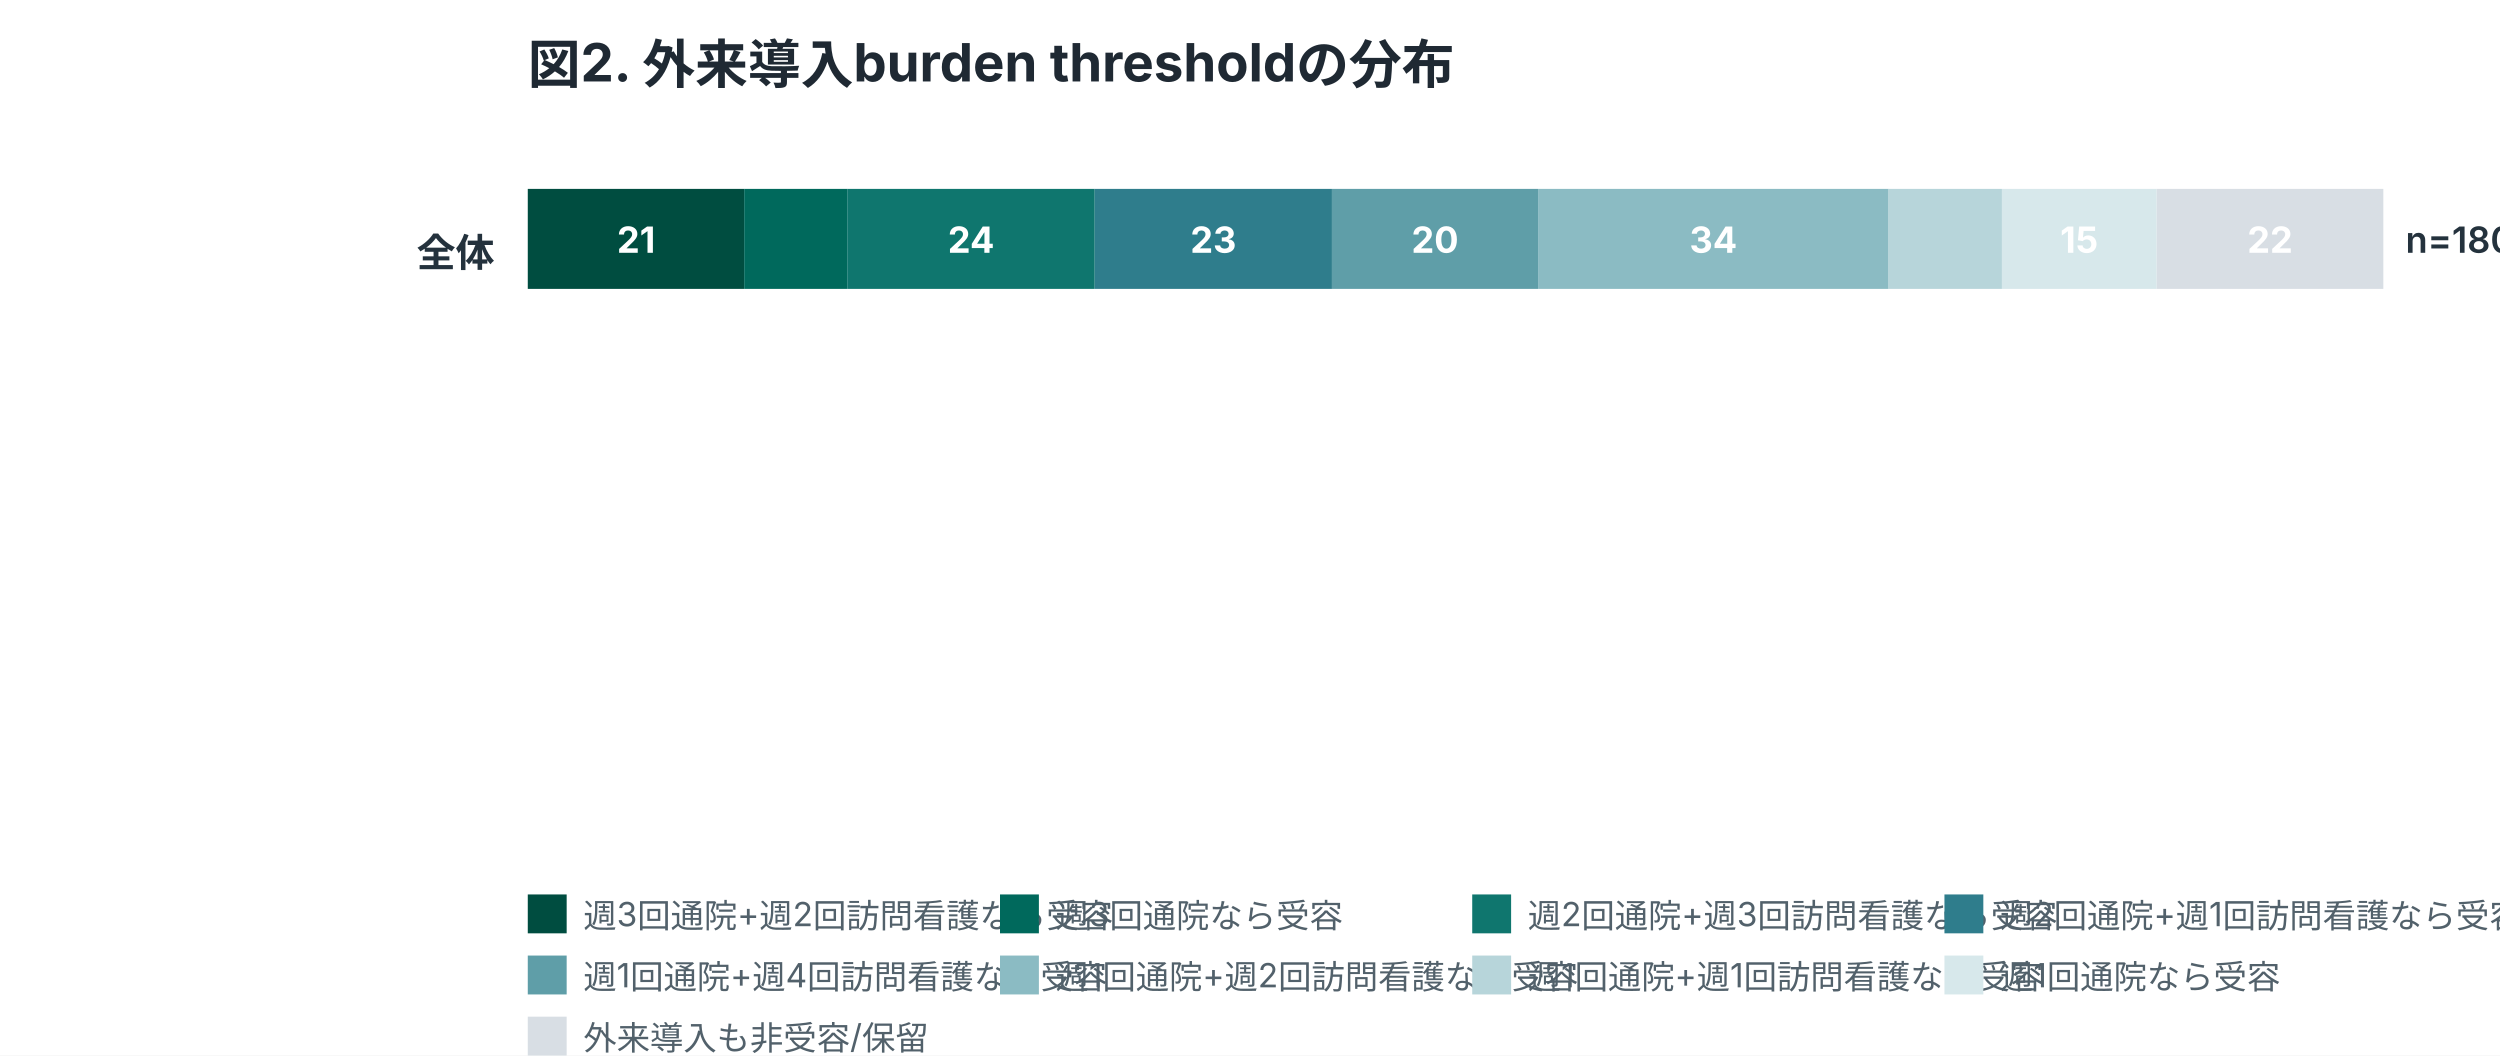
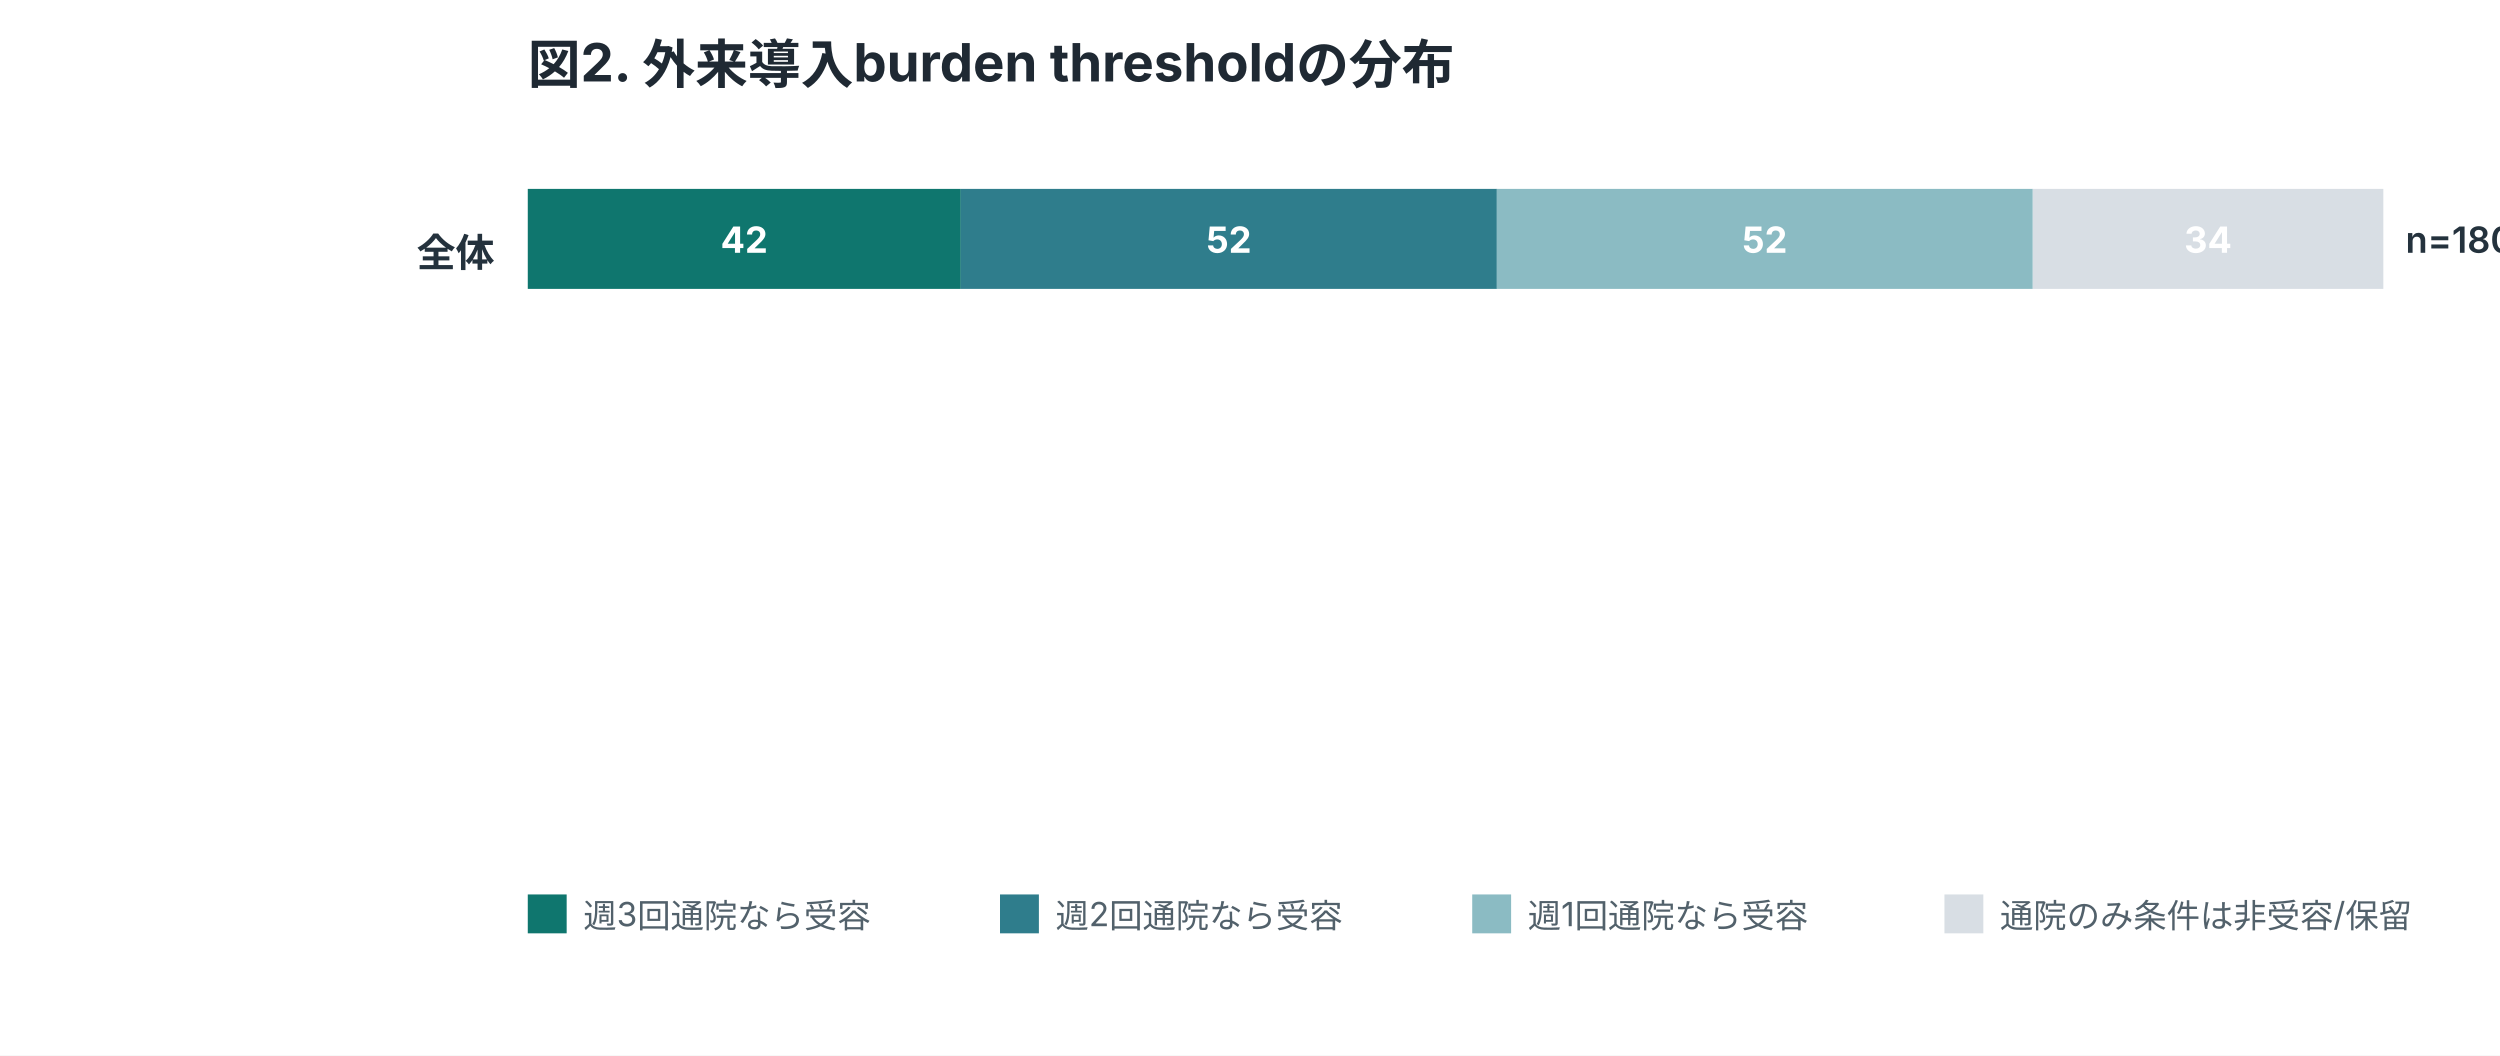
<svg xmlns="http://www.w3.org/2000/svg" width="900" height="380" viewBox="0 0 900 380" role="img">
  <style>
.title{font:700 19px -apple-system,BlinkMacSystemFont,"Segoe UI",sans-serif;fill:#1f2933}
.label{font:600 14px -apple-system,BlinkMacSystemFont,"Segoe UI",sans-serif;fill:#24323d}
.num{font:600 13px -apple-system,BlinkMacSystemFont,"Segoe UI",sans-serif;fill:#24323d}
.axis,.legend,.note{font:12px -apple-system,BlinkMacSystemFont,"Segoe UI",sans-serif;fill:#52616b}
.inside{font:700 13px -apple-system,BlinkMacSystemFont,"Segoe UI",sans-serif;fill:white}
.big{font:700 34px -apple-system,BlinkMacSystemFont,"Segoe UI",sans-serif;fill:#1f2933}
</style>
  <rect width="100%" height="100%" fill="white" />
  <text x="190" y="30" class="title">図2. 外来導入burden thresholdの分布</text>
  <text x="178" y="96" text-anchor="end" class="label">全体</text>
-   <rect x="190.0" y="68" width="77.9" height="36" fill="#004d40" />
-   <text x="229.0" y="91" text-anchor="middle" class="inside">21</text>
-   <rect x="267.9" y="68" width="37.1" height="36" fill="#00695c" />
-   <rect x="305.0" y="68" width="89.1" height="36" fill="#0f766e" />
-   <text x="349.6" y="91" text-anchor="middle" class="inside">24</text>
-   <rect x="394.1" y="68" width="85.4" height="36" fill="#2f7d8c" />
-   <text x="436.8" y="91" text-anchor="middle" class="inside">23</text>
-   <rect x="479.5" y="68" width="74.2" height="36" fill="#5f9ea8" />
-   <text x="516.6" y="91" text-anchor="middle" class="inside">20</text>
-   <rect x="553.7" y="68" width="126.2" height="36" fill="#8bbbc3" />
-   <text x="616.8" y="91" text-anchor="middle" class="inside">34</text>
-   <rect x="679.9" y="68" width="40.8" height="36" fill="#b7d5da" />
-   <rect x="720.7" y="68" width="55.7" height="36" fill="#d7e8eb" />
-   <text x="748.5" y="91" text-anchor="middle" class="inside">15</text>
-   <rect x="776.4" y="68" width="81.6" height="36" fill="#d8dee4" />
-   <text x="817.2" y="91" text-anchor="middle" class="inside">22</text>
+   <rect x="190.0" y="68" width="155.9" height="36" fill="#0f766e" />
+   <text x="267.9" y="91" text-anchor="middle" class="inside">42</text>
+   <rect x="345.9" y="68" width="193.0" height="36" fill="#2f7d8c" />
+   <text x="442.4" y="91" text-anchor="middle" class="inside">52</text>
+   <rect x="538.8" y="68" width="193.0" height="36" fill="#8bbbc3" />
+   <text x="635.3" y="91" text-anchor="middle" class="inside">52</text>
+   <rect x="731.8" y="68" width="126.2" height="36" fill="#d8dee4" />
+   <text x="794.9" y="91" text-anchor="middle" class="inside">34</text>
  <text x="866" y="91" class="num">n=180</text>
-   <rect x="190" y="322" width="14" height="14" fill="#004d40" />
-   <text x="210" y="334" class="legend">週3回通院+週2回訪問看護なら受容</text>
-   <rect x="360" y="322" width="14" height="14" fill="#00695c" />
-   <text x="380" y="334" class="legend">週3回通院なら受容</text>
-   <rect x="530" y="322" width="14" height="14" fill="#0f766e" />
-   <text x="550" y="334" class="legend">週2回通院+週3回訪問看護なら受容</text>
-   <rect x="700" y="322" width="14" height="14" fill="#2f7d8c" />
-   <text x="720" y="334" class="legend">週2回通院+週1回訪問看護なら受容</text>
-   <rect x="190" y="344" width="14" height="14" fill="#5f9ea8" />
-   <text x="210" y="356" class="legend">週1回通院+週4回訪問看護なら受容</text>
-   <rect x="360" y="344" width="14" height="14" fill="#8bbbc3" />
-   <text x="380" y="356" class="legend">週1回通院+週2回訪問看護なら受容</text>
-   <rect x="530" y="344" width="14" height="14" fill="#b7d5da" />
-   <text x="550" y="356" class="legend">週1回通院+週1回訪問看護なら受容</text>
-   <rect x="700" y="344" width="14" height="14" fill="#d7e8eb" />
-   <text x="720" y="356" class="legend">週1回通院なら受容</text>
-   <rect x="190" y="366" width="14" height="14" fill="#d8dee4" />
-   <text x="210" y="378" class="legend">外来導入も非受容/保留</text>
+   <rect x="190" y="322" width="14" height="14" fill="#0f766e" />
+   <text x="210" y="334" class="legend">週3回通院なら受容</text>
+   <rect x="360" y="322" width="14" height="14" fill="#2f7d8c" />
+   <text x="380" y="334" class="legend">週2回通院なら受容</text>
+   <rect x="530" y="322" width="14" height="14" fill="#8bbbc3" />
+   <text x="550" y="334" class="legend">週1回通院なら受容</text>
+   <rect x="700" y="322" width="14" height="14" fill="#d8dee4" />
+   <text x="720" y="334" class="legend">通院のみ条件は非受容/保留</text>
</svg>
